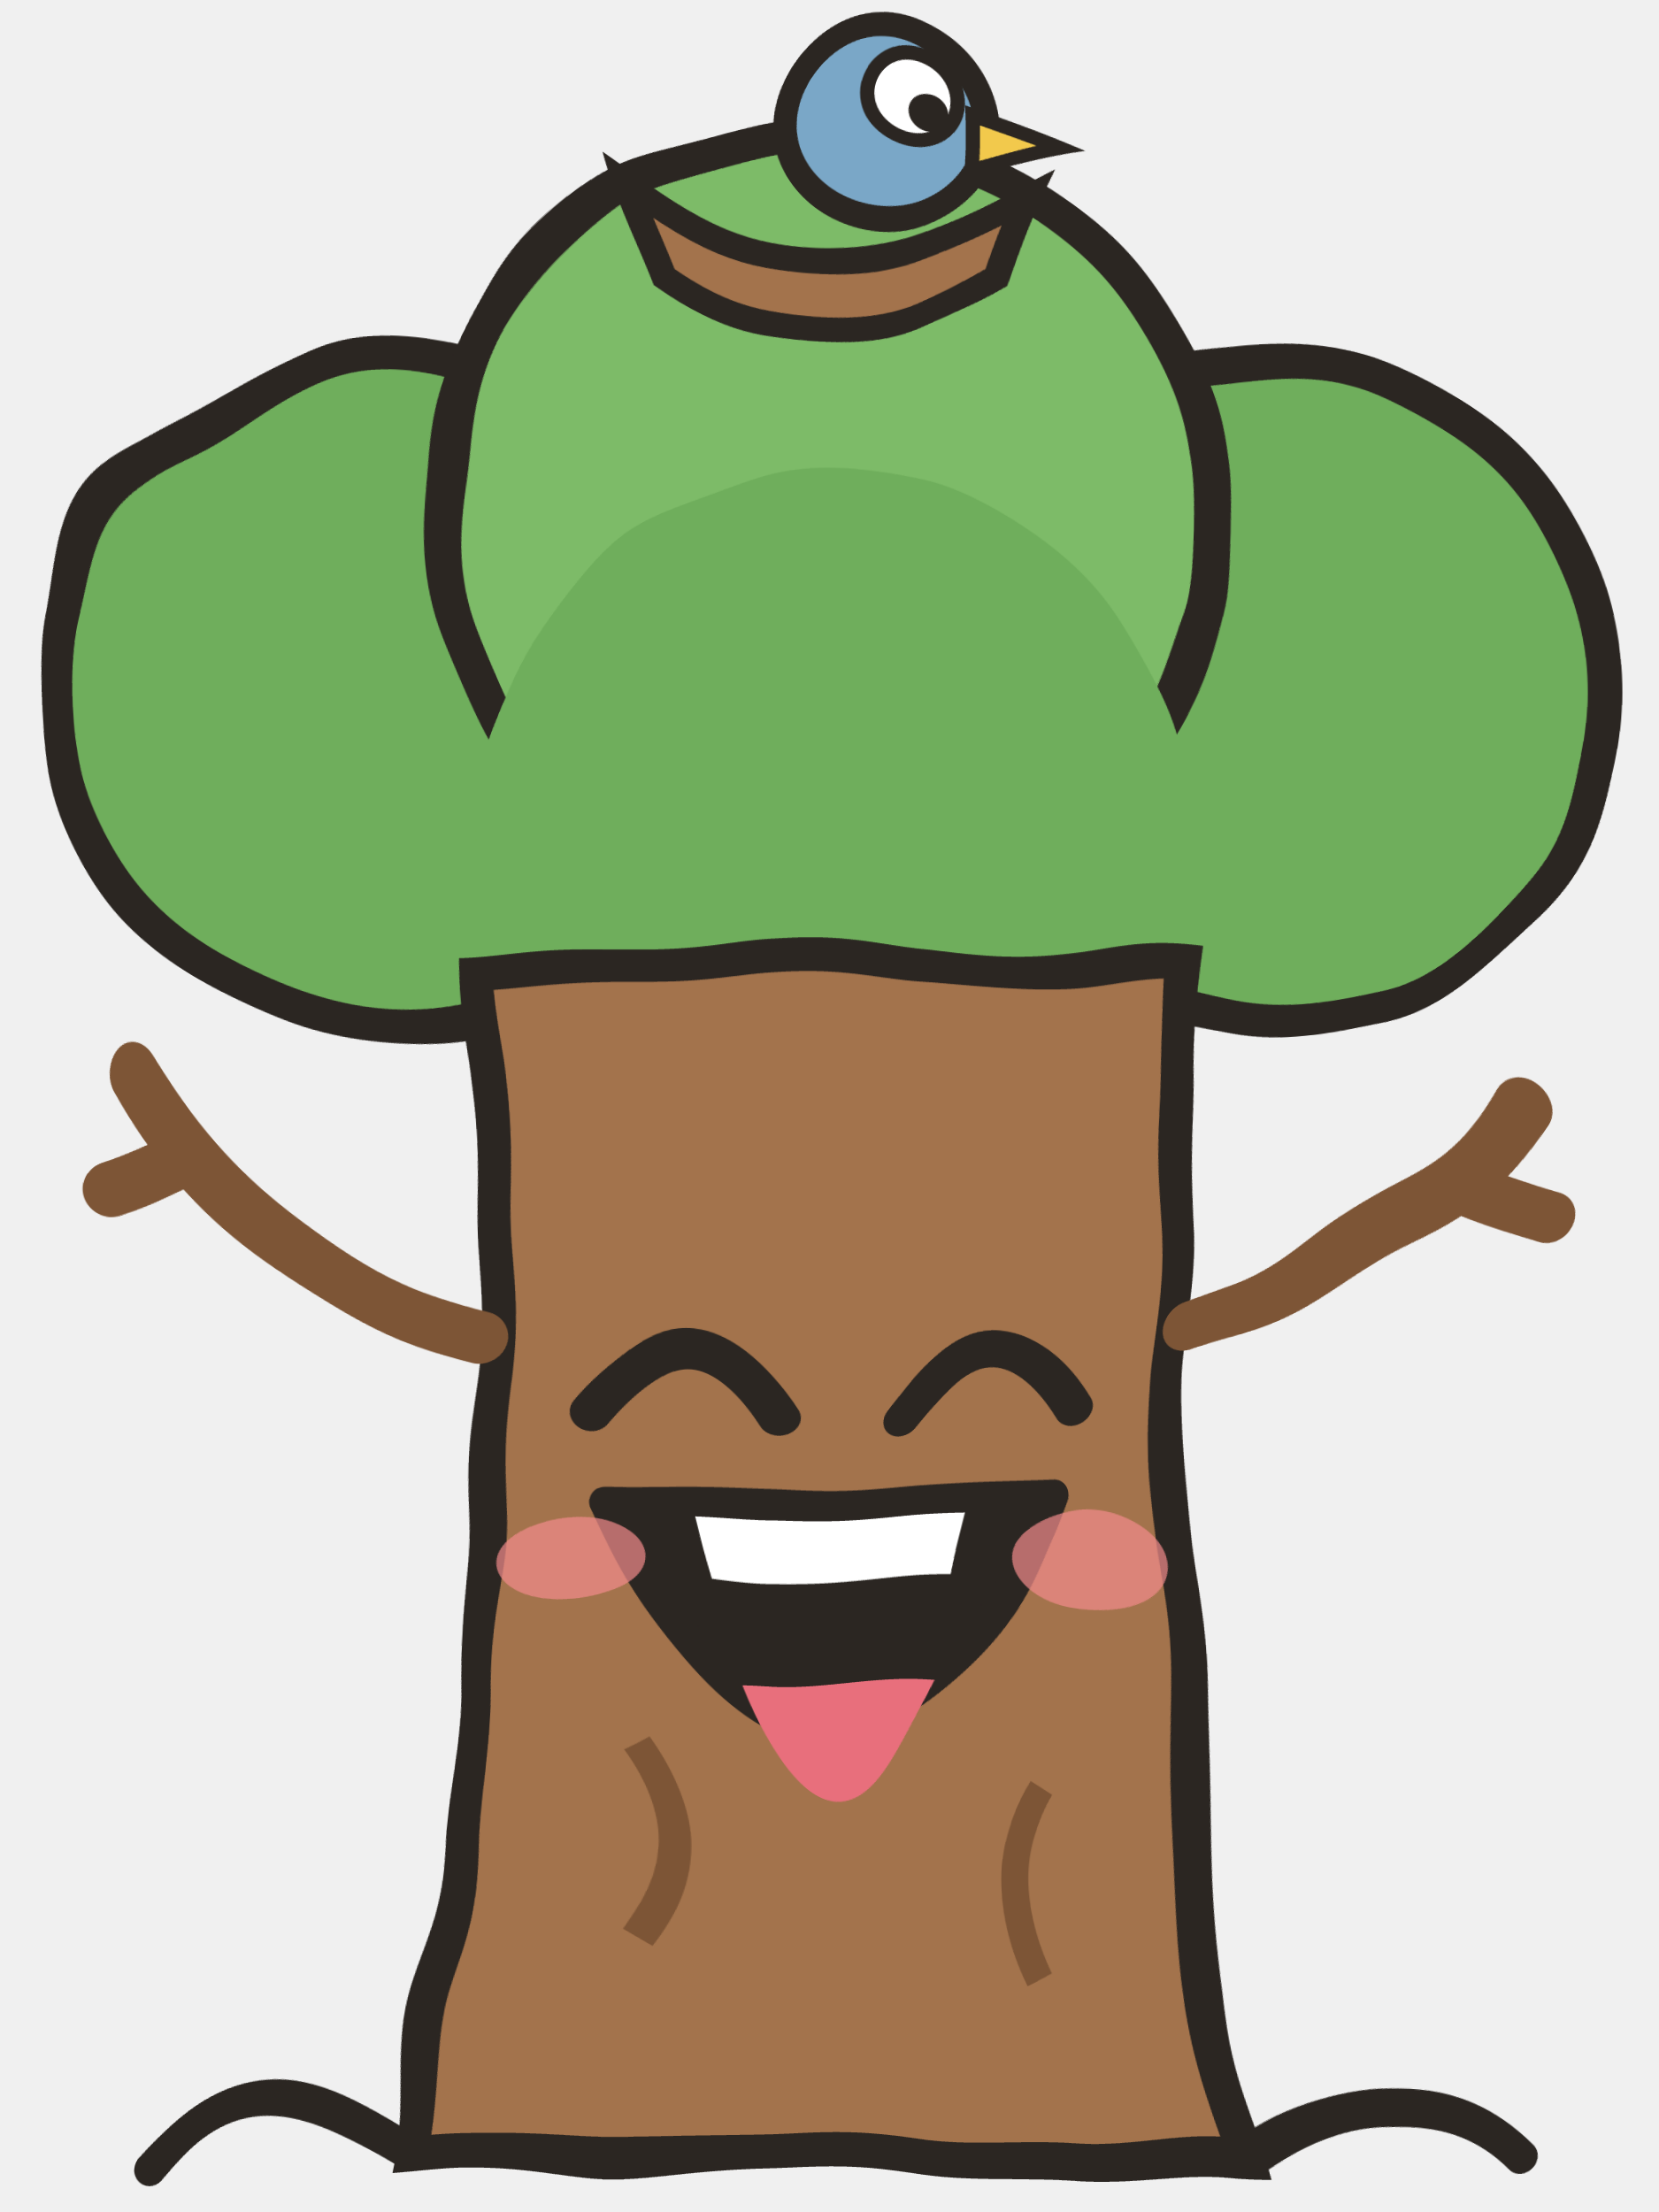
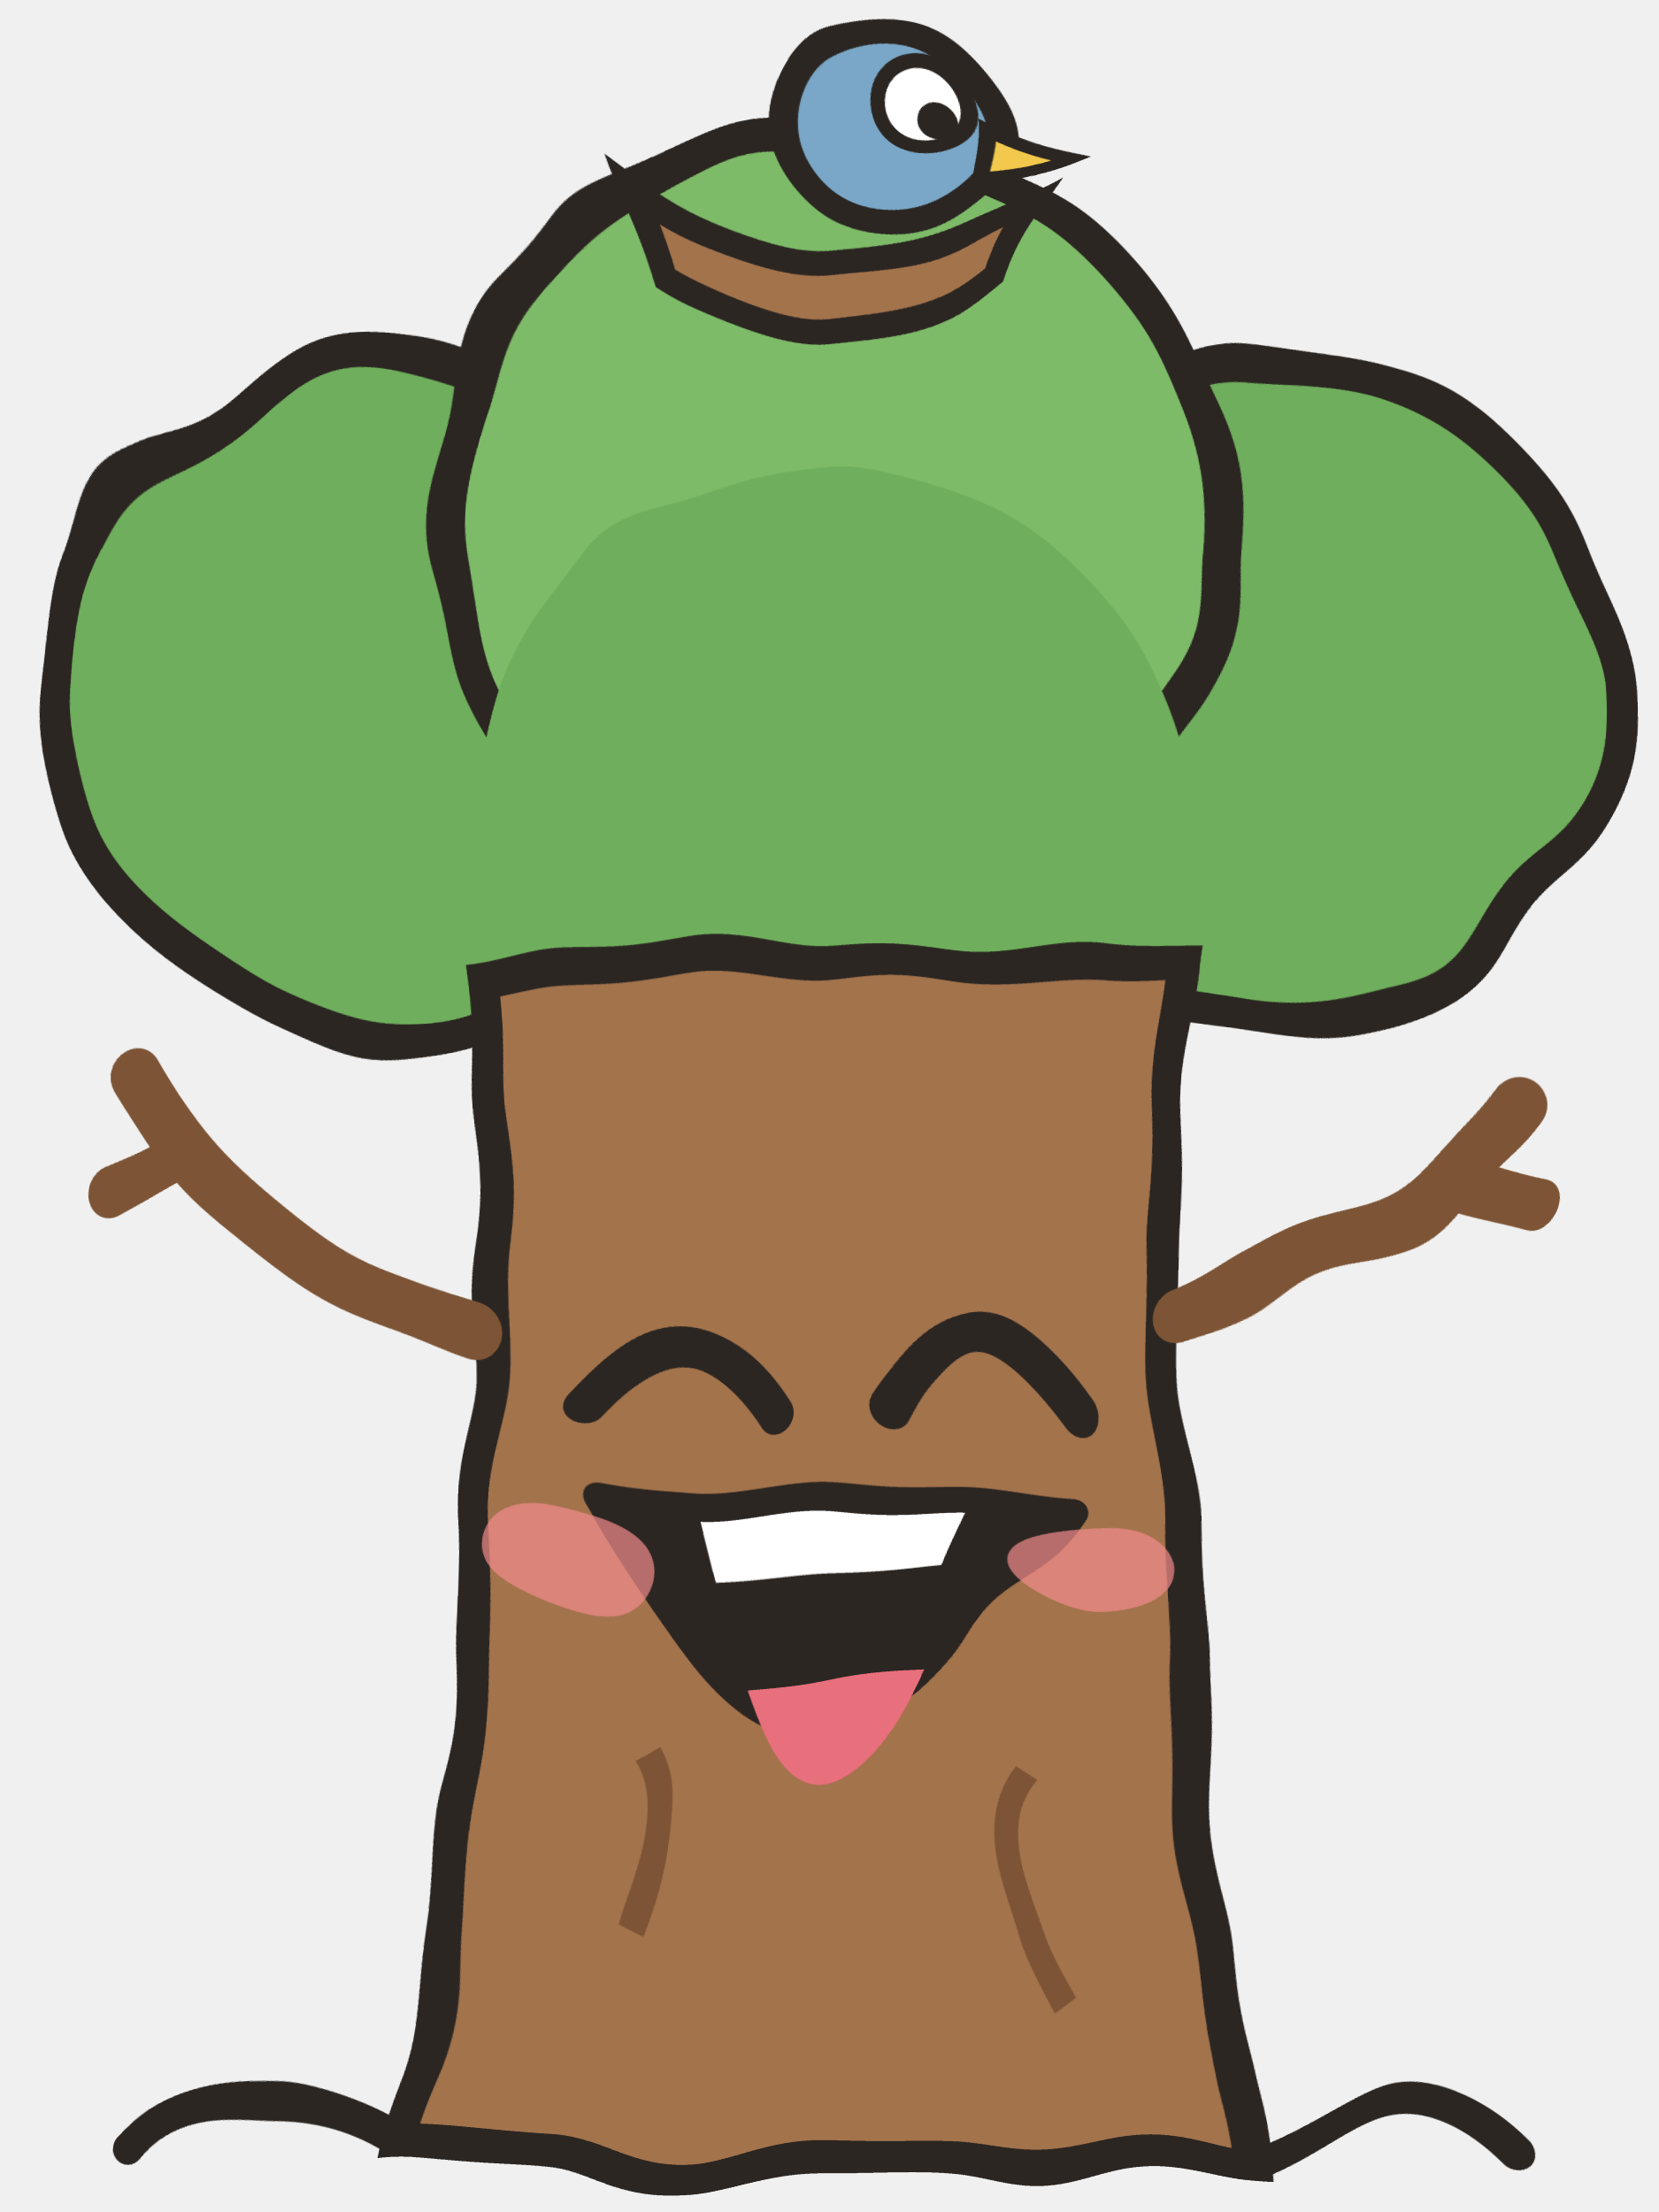
<svg xmlns="http://www.w3.org/2000/svg" overflow="visible" viewBox="0 0 120 160" width="120" height="160">
  <defs>
    <filter id="wobble" x="-10%" y="-10%" width="120%" height="120%">
-       <feTurbulence type="fractalNoise" baseFrequency="0.045" numOctaves="2" seed="7" />
-       <feDisplacementMap in="SourceGraphic" scale="4" />
+       <feTurbulence type="fractalNoise" baseFrequency="0.05" numOctaves="2" seed="7" />
+       <feDisplacementMap in="SourceGraphic" scale="5.5" />
    </filter>
  </defs>
  <g filter="url(#wobble)">
    <circle cx="28" cy="50" r="24" fill="#6fae5c" stroke="#2b2622" stroke-width="2.5" />
    <circle cx="92" cy="50" r="24" fill="#6fae5c" stroke="#2b2622" stroke-width="2.5" />
    <circle cx="60" cy="38" r="28" fill="#7dbb68" stroke="#2b2622" stroke-width="2.5" />
    <circle cx="60" cy="60" r="26" fill="#6fae5c" />
    <path d="M46 14 Q60 24 74 14 L72 20 Q60 28 48 20 Z" fill="#a3734c" stroke="#2b2622" stroke-width="1.8" />
    <circle cx="64" cy="9" r="7" fill="#7aa7c7" stroke="#2b2622" stroke-width="1.8" />
    <path d="M70 8 L76 10 L70 12 Z" fill="#f2c94c" stroke="#2b2622" stroke-width="1" />
    <circle cx="66" cy="7" r="3" fill="#fff" stroke="#2b2622" stroke-width="1" />
    <circle cx="67" cy="8" r="1.3" fill="#2b2622" />
    <path d="M30 156 Q38 118 34 70 L86 70 Q82 118 90 156 Z" fill="#a3734c" stroke="#2b2622" stroke-width="2.5" />
    <path d="M30 156 Q18 148 10 156 M90 156 Q102 148 110 156" stroke="#2b2622" stroke-width="2.5" fill="none" stroke-linecap="round" />
    <path d="M34 96 Q18 92 10 78 M14 84 L8 86" stroke="#7d5536" stroke-width="4" fill="none" stroke-linecap="round" />
    <path d="M86 96 Q102 92 110 80 M106 86 L112 88" stroke="#7d5536" stroke-width="4" fill="none" stroke-linecap="round" />
    <path d="M46 140 Q50 132 46 126 M76 144 Q72 136 76 130" stroke="#7d5536" stroke-width="2" fill="none" />
    <path d="M42.4 101.8 Q49 91.9 55.6 101.8" stroke="#2b2622" stroke-width="2.86" stroke-linecap="round" stroke-linejoin="round" fill="none" />
    <path d="M64.4 101.8 Q71 91.9 77.6 101.8" stroke="#2b2622" stroke-width="2.86" stroke-linecap="round" stroke-linejoin="round" fill="none" />
    <path d="M43.5 108.4 Q60 141.4 76.5 108.4 Z" fill="#2b2622" stroke="#2b2622" stroke-width="2.2" stroke-linejoin="round" />
    <path d="M53.4 121.6 Q60 138.1 67.7 121.6 Z" fill="#e86f7c" />
    <path d="M50.1 109.5 L69.9 109.5 L68.8 113.9 L51.2 113.9 Z" fill="#fff" />
    <ellipse cx="41.3" cy="112.8" rx="5.5" ry="3.3" fill="#f28b8b" opacity="0.7" />
    <ellipse cx="78.7" cy="112.8" rx="5.5" ry="3.3" fill="#f28b8b" opacity="0.7" />
  </g>
</svg>
